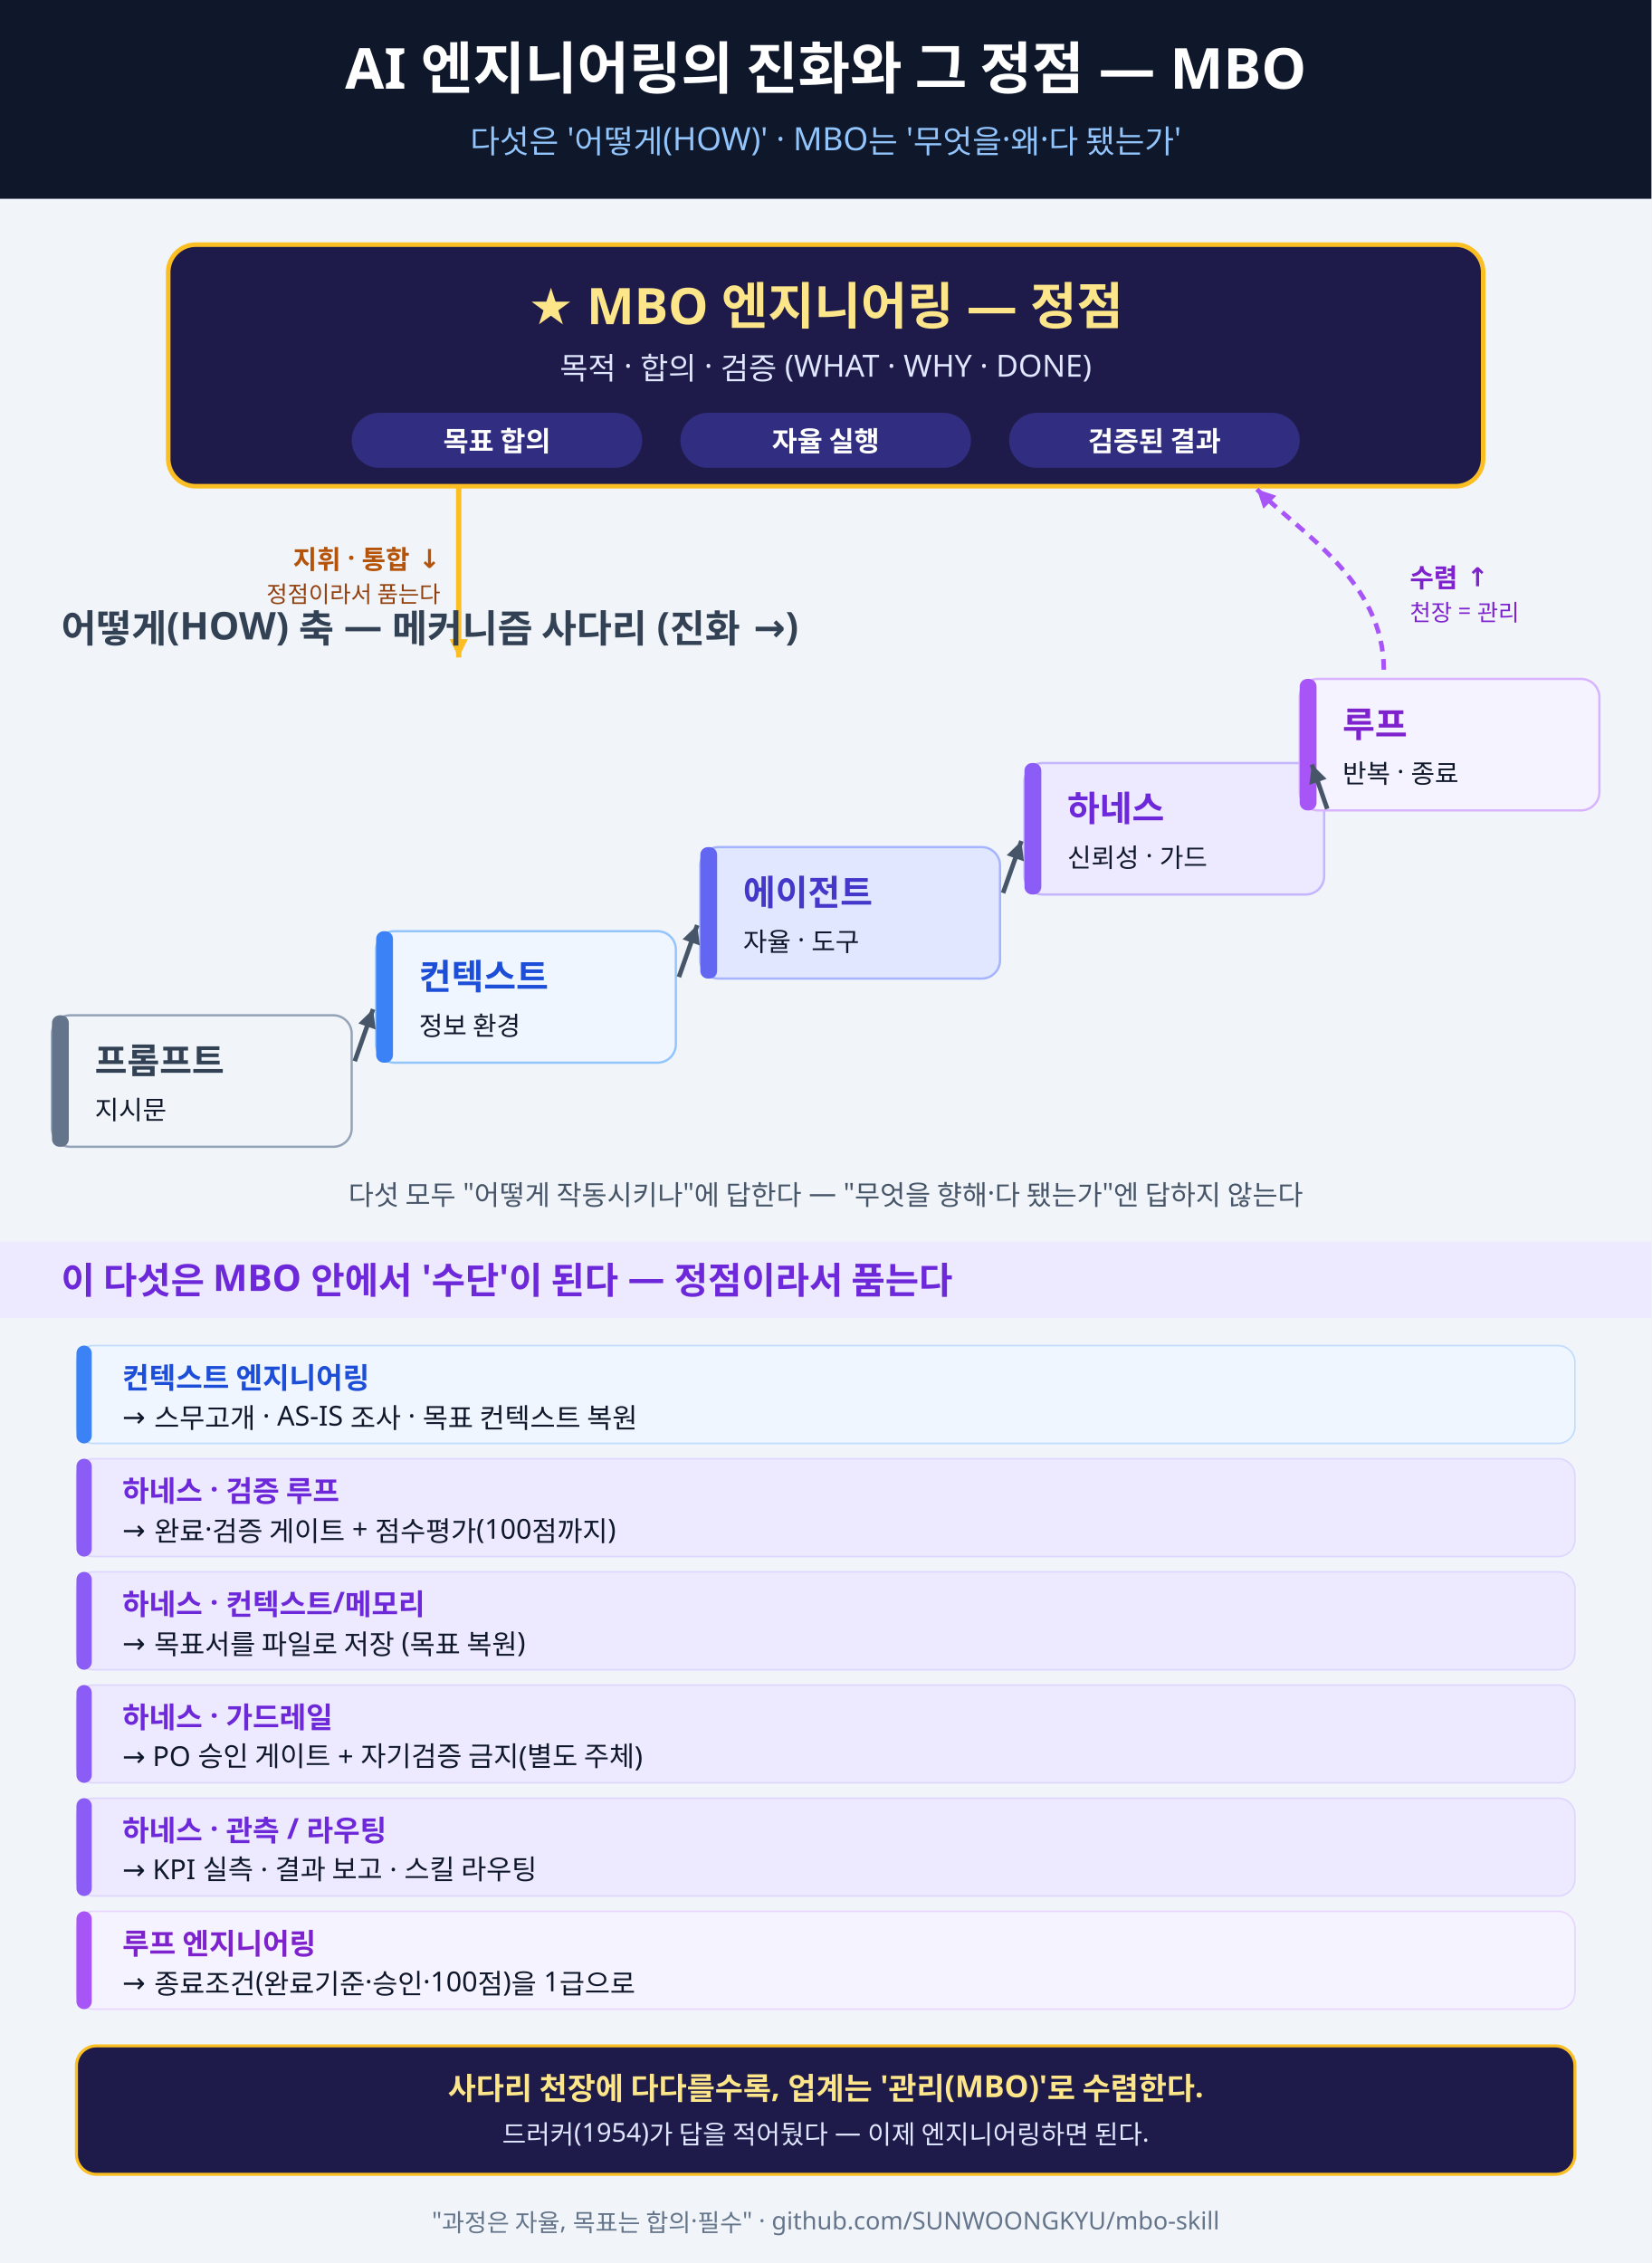
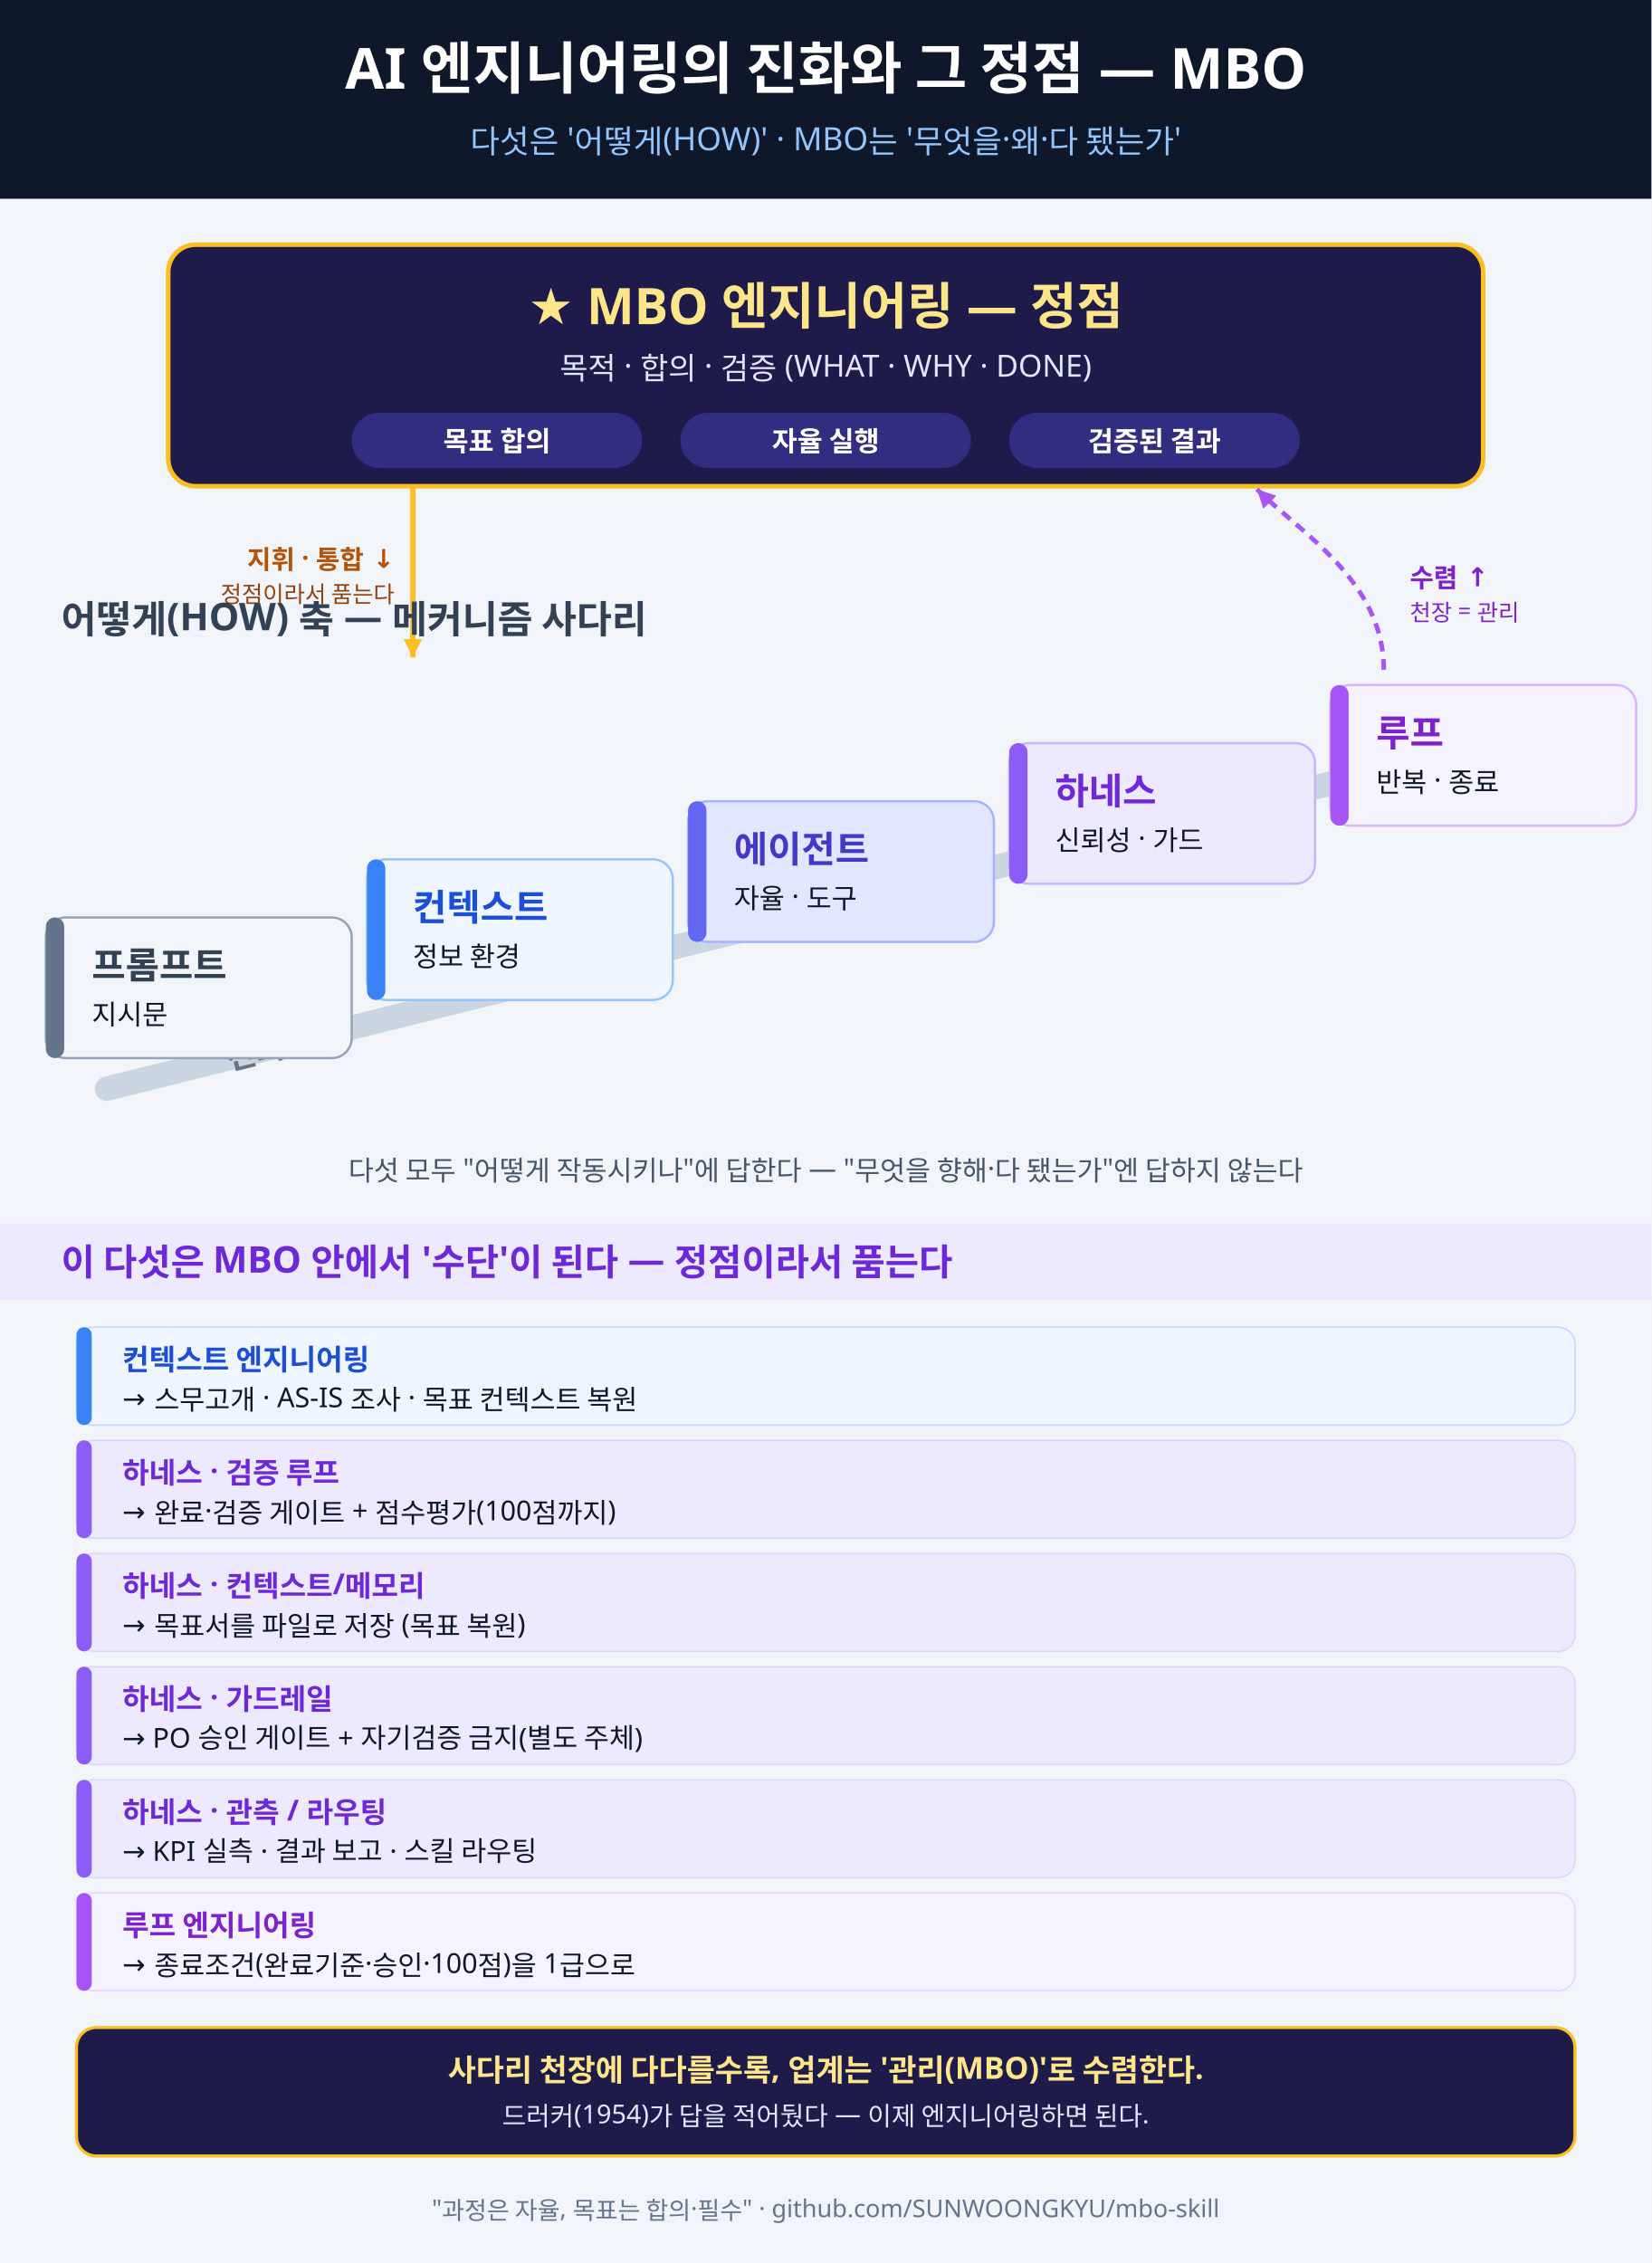
<svg xmlns="http://www.w3.org/2000/svg" width="1080" height="1480" viewBox="0 0 1080 1480" font-family="'Malgun Gothic','Apple SD Gothic Neo',sans-serif" role="img" aria-labelledby="t d">
  <rect x="0" y="0" width="1080" height="1480" fill="#f1f5f9" />
  <defs>
    <marker id="ah" markerUnits="userSpaceOnUse" markerWidth="14" markerHeight="12" refX="12" refY="6" orient="auto">
      <path d="M0,0 L12,6 L0,12 Z" fill="#475569" />
    </marker>
    <marker id="ahg" markerUnits="userSpaceOnUse" markerWidth="14" markerHeight="12" refX="12" refY="6" orient="auto">
      <path d="M0,0 L12,6 L0,12 Z" fill="#fbbf24" />
    </marker>
    <marker id="ahi" markerUnits="userSpaceOnUse" markerWidth="14" markerHeight="12" refX="12" refY="6" orient="auto">
      <path d="M0,0 L12,6 L0,12 Z" fill="#a855f7" />
+     </marker>
+     <marker id="ahe" markerUnits="userSpaceOnUse" markerWidth="18" markerHeight="16" refX="9" refY="8" orient="auto">
+       <path d="M0,0 L16,8 L0,16 Z" fill="#cbd5e1" />
    </marker>
  </defs>
  <rect x="0" y="0" width="1080" height="130" fill="#0f172a" />
  <text x="540" y="58" text-anchor="middle" fill="#ffffff" font-size="37" font-weight="bold">AI 엔지니어링의 진화와 그 정점 — MBO</text>
  <text x="540" y="100" text-anchor="middle" fill="#93c5fd" font-size="21">다섯은 '어떻게(HOW)' · MBO는 '무엇을·왜·다 됐는가'</text>
  <rect x="110" y="160" width="860" height="158" rx="18" fill="#1e1b4b" stroke="#fbbf24" stroke-width="3" />
  <text x="540" y="212" text-anchor="middle" fill="#fde68a" font-size="33" font-weight="bold">★ MBO 엔지니어링 — 정점</text>
  <text x="540" y="248" text-anchor="middle" fill="#e0e7ff" font-size="20">목적 · 합의 · 검증   (WHAT · WHY · DONE)</text>
  <rect x="230" y="270" width="190" height="36" rx="18" fill="#312e81" />
  <text x="325" y="295" text-anchor="middle" fill="#ffffff" font-size="18" font-weight="bold">목표 합의</text>
  <rect x="445" y="270" width="190" height="36" rx="18" fill="#312e81" />
  <text x="540" y="295" text-anchor="middle" fill="#ffffff" font-size="18" font-weight="bold">자율 실행</text>
  <rect x="660" y="270" width="190" height="36" rx="18" fill="#312e81" />
  <text x="755" y="295" text-anchor="middle" fill="#ffffff" font-size="18" font-weight="bold">검증된 결과</text>
-   <line x1="300" y1="318" x2="300" y2="430" stroke="#fbbf24" stroke-width="3.5" marker-end="url(#ahg)" />
-   <text x="288" y="372" text-anchor="end" fill="#b45309" font-size="17" font-weight="bold">지휘 · 통합 ↓</text>
-   <text x="288" y="394" text-anchor="end" fill="#92400e" font-size="15">정점이라서 품는다</text>
+   <line x1="270" y1="318" x2="270" y2="430" stroke="#fbbf24" stroke-width="3.5" marker-end="url(#ahg)" />
+   <text x="258" y="372" text-anchor="end" fill="#b45309" font-size="17" font-weight="bold">지휘 · 통합 ↓</text>
+   <text x="258" y="394" text-anchor="end" fill="#92400e" font-size="15">정점이라서 품는다</text>
  <path d="M905,438 C905,380 850,348 822,320" fill="none" stroke="#a855f7" stroke-width="3" stroke-dasharray="7,5" marker-end="url(#ahi)" />
  <text x="922" y="384" fill="#7e22ce" font-size="17" font-weight="bold">수렴 ↑</text>
  <text x="922" y="406" fill="#7e22ce" font-size="15">천장 = 관리</text>
-   <text x="40" y="420" fill="#334155" font-size="25" font-weight="bold">어떻게(HOW) 축 — 메커니즘 사다리 (진화 →)</text>
-   <rect x="34" y="664" width="196" height="86" rx="12" fill="#f1f5f9" stroke="#94a3b8" stroke-width="1.5" />
-   <rect x="34" y="664" width="11" height="86" rx="5" fill="#64748b" />
-   <text x="62" y="702" fill="#334155" font-size="23" font-weight="bold">프롬프트</text>
-   <text x="62" y="732" fill="#0f172a" font-size="17">지시문</text>
-   <rect x="246" y="609" width="196" height="86" rx="12" fill="#eff6ff" stroke="#93c5fd" stroke-width="1.5" />
-   <rect x="246" y="609" width="11" height="86" rx="5" fill="#3b82f6" />
-   <text x="274" y="647" fill="#1d4ed8" font-size="23" font-weight="bold">컨텍스트</text>
-   <text x="274" y="677" fill="#0f172a" font-size="17">정보 환경</text>
-   <rect x="458" y="554" width="196" height="86" rx="12" fill="#e0e7ff" stroke="#a5b4fc" stroke-width="1.5" />
-   <rect x="458" y="554" width="11" height="86" rx="5" fill="#6366f1" />
-   <text x="486" y="592" fill="#4338ca" font-size="23" font-weight="bold">에이전트</text>
-   <text x="486" y="622" fill="#0f172a" font-size="17">자율 · 도구</text>
-   <rect x="670" y="499" width="196" height="86" rx="12" fill="#ede9fe" stroke="#c4b5fd" stroke-width="1.5" />
-   <rect x="670" y="499" width="11" height="86" rx="5" fill="#8b5cf6" />
-   <text x="698" y="537" fill="#6d28d9" font-size="23" font-weight="bold">하네스</text>
-   <text x="698" y="567" fill="#0f172a" font-size="17">신뢰성 · 가드</text>
-   <rect x="850" y="444" width="196" height="86" rx="12" fill="#f5f3ff" stroke="#d8b4fe" stroke-width="1.5" />
-   <rect x="850" y="444" width="11" height="86" rx="5" fill="#a855f7" />
-   <text x="878" y="482" fill="#7e22ce" font-size="23" font-weight="bold">루프</text>
-   <text x="878" y="512" fill="#0f172a" font-size="17">반복 · 종료</text>
-   <line x1="232" y1="694" x2="244" y2="660" stroke="#475569" stroke-width="3" marker-end="url(#ah)" />
-   <line x1="444" y1="639" x2="456" y2="605" stroke="#475569" stroke-width="3" marker-end="url(#ah)" />
-   <line x1="656" y1="584" x2="668" y2="550" stroke="#475569" stroke-width="3" marker-end="url(#ah)" />
-   <line x1="848" y1="529" x2="848" y2="529" stroke="#475569" stroke-width="3" />
-   <line x1="868" y1="529" x2="858" y2="500" stroke="#475569" stroke-width="3" marker-end="url(#ah)" />
-   <text x="540" y="788" text-anchor="middle" fill="#475569" font-size="18">다섯 모두 "어떻게 작동시키나"에 답한다 — "무엇을 향해·다 됐는가"엔 답하지 않는다</text>
-   <rect x="0" y="812" width="1080" height="50" fill="#ede9fe" />
-   <text x="40" y="846" fill="#6d28d9" font-size="24" font-weight="bold">이 다섯은 MBO 안에서 '수단'이 된다 — 정점이라서 품는다</text>
-   <rect x="50" y="880" width="980" height="64" rx="11" fill="#eff6ff" stroke="#bfdbfe" />
-   <rect x="50" y="880" width="10" height="64" rx="5" fill="#3b82f6" />
-   <text x="80" y="908" fill="#1d4ed8" font-size="19" font-weight="bold">컨텍스트 엔지니어링</text>
-   <text x="80" y="933" fill="#0f172a" font-size="18">→ 스무고개 · AS-IS 조사 · 목표 컨텍스트 복원</text>
-   <rect x="50" y="954" width="980" height="64" rx="11" fill="#ede9fe" stroke="#ddd6fe" />
-   <rect x="50" y="954" width="10" height="64" rx="5" fill="#8b5cf6" />
-   <text x="80" y="982" fill="#6d28d9" font-size="19" font-weight="bold">하네스 · 검증 루프</text>
-   <text x="80" y="1007" fill="#0f172a" font-size="18">→ 완료·검증 게이트 + 점수평가(100점까지)</text>
-   <rect x="50" y="1028" width="980" height="64" rx="11" fill="#ede9fe" stroke="#ddd6fe" />
-   <rect x="50" y="1028" width="10" height="64" rx="5" fill="#8b5cf6" />
-   <text x="80" y="1056" fill="#6d28d9" font-size="19" font-weight="bold">하네스 · 컨텍스트/메모리</text>
-   <text x="80" y="1081" fill="#0f172a" font-size="18">→ 목표서를 파일로 저장 (목표 복원)</text>
-   <rect x="50" y="1102" width="980" height="64" rx="11" fill="#ede9fe" stroke="#ddd6fe" />
-   <rect x="50" y="1102" width="10" height="64" rx="5" fill="#8b5cf6" />
-   <text x="80" y="1130" fill="#6d28d9" font-size="19" font-weight="bold">하네스 · 가드레일</text>
-   <text x="80" y="1155" fill="#0f172a" font-size="18">→ PO 승인 게이트 + 자기검증 금지(별도 주체)</text>
-   <rect x="50" y="1176" width="980" height="64" rx="11" fill="#ede9fe" stroke="#ddd6fe" />
-   <rect x="50" y="1176" width="10" height="64" rx="5" fill="#8b5cf6" />
-   <text x="80" y="1204" fill="#6d28d9" font-size="19" font-weight="bold">하네스 · 관측 / 라우팅</text>
-   <text x="80" y="1229" fill="#0f172a" font-size="18">→ KPI 실측 · 결과 보고 · 스킬 라우팅</text>
-   <rect x="50" y="1250" width="980" height="64" rx="11" fill="#f5f3ff" stroke="#e9d5ff" />
-   <rect x="50" y="1250" width="10" height="64" rx="5" fill="#a855f7" />
-   <text x="80" y="1278" fill="#7e22ce" font-size="19" font-weight="bold">루프 엔지니어링</text>
-   <text x="80" y="1303" fill="#0f172a" font-size="18">→ 종료조건(완료기준·승인·100점)을 1급으로</text>
-   <rect x="50" y="1338" width="980" height="84" rx="13" fill="#1e1b4b" stroke="#fbbf24" stroke-width="2" />
-   <text x="540" y="1373" text-anchor="middle" fill="#fde68a" font-size="20" font-weight="bold">사다리 천장에 다다를수록, 업계는 '관리(MBO)'로 수렴한다.</text>
-   <text x="540" y="1402" text-anchor="middle" fill="#e0e7ff" font-size="17">드러커(1954)가 답을 적어뒀다 — 이제 엔지니어링하면 된다.</text>
-   <text x="540" y="1458" text-anchor="middle" fill="#64748b" font-size="16">"과정은 자율, 목표는 합의·필수"  ·  github.com/SUNWOONGKYU/mbo-skill</text>
+   <text x="40" y="414" fill="#334155" font-size="25" font-weight="bold">어떻게(HOW) 축 — 메커니즘 사다리</text>
+   <line x1="70" y1="712" x2="1016" y2="476" stroke="#cbd5e1" stroke-width="16" stroke-linecap="round" marker-end="url(#ahe)" />
+   <text x="150" y="700" fill="#64748b" font-size="21" font-weight="bold" transform="rotate(-14 150 700)">진화 →</text>
+   <rect x="30" y="600" width="200" height="92" rx="13" fill="#f1f5f9" stroke="#94a3b8" stroke-width="1.5" />
+   <rect x="30" y="600" width="12" height="92" rx="6" fill="#64748b" />
+   <text x="60" y="640" fill="#334155" font-size="24" font-weight="bold">프롬프트</text>
+   <text x="60" y="670" fill="#0f172a" font-size="18">지시문</text>
+   <rect x="240" y="562" width="200" height="92" rx="13" fill="#eff6ff" stroke="#93c5fd" stroke-width="1.5" />
+   <rect x="240" y="562" width="12" height="92" rx="6" fill="#3b82f6" />
+   <text x="270" y="602" fill="#1d4ed8" font-size="24" font-weight="bold">컨텍스트</text>
+   <text x="270" y="632" fill="#0f172a" font-size="18">정보 환경</text>
+   <rect x="450" y="524" width="200" height="92" rx="13" fill="#e0e7ff" stroke="#a5b4fc" stroke-width="1.5" />
+   <rect x="450" y="524" width="12" height="92" rx="6" fill="#6366f1" />
+   <text x="480" y="564" fill="#4338ca" font-size="24" font-weight="bold">에이전트</text>
+   <text x="480" y="594" fill="#0f172a" font-size="18">자율 · 도구</text>
+   <rect x="660" y="486" width="200" height="92" rx="13" fill="#ede9fe" stroke="#c4b5fd" stroke-width="1.5" />
+   <rect x="660" y="486" width="12" height="92" rx="6" fill="#8b5cf6" />
+   <text x="690" y="526" fill="#6d28d9" font-size="24" font-weight="bold">하네스</text>
+   <text x="690" y="556" fill="#0f172a" font-size="18">신뢰성 · 가드</text>
+   <rect x="870" y="448" width="200" height="92" rx="13" fill="#f5f3ff" stroke="#d8b4fe" stroke-width="1.5" />
+   <rect x="870" y="448" width="12" height="92" rx="6" fill="#a855f7" />
+   <text x="900" y="488" fill="#7e22ce" font-size="24" font-weight="bold">루프</text>
+   <text x="900" y="518" fill="#0f172a" font-size="18">반복 · 종료</text>
+   <text x="540" y="772" text-anchor="middle" fill="#475569" font-size="18">다섯 모두 "어떻게 작동시키나"에 답한다 — "무엇을 향해·다 됐는가"엔 답하지 않는다</text>
+   <rect x="0" y="800" width="1080" height="50" fill="#ede9fe" />
+   <text x="40" y="834" fill="#6d28d9" font-size="24" font-weight="bold">이 다섯은 MBO 안에서 '수단'이 된다 — 정점이라서 품는다</text>
+   <rect x="50" y="868" width="980" height="64" rx="11" fill="#eff6ff" stroke="#bfdbfe" />
+   <rect x="50" y="868" width="10" height="64" rx="5" fill="#3b82f6" />
+   <text x="80" y="896" fill="#1d4ed8" font-size="19" font-weight="bold">컨텍스트 엔지니어링</text>
+   <text x="80" y="921" fill="#0f172a" font-size="18">→ 스무고개 · AS-IS 조사 · 목표 컨텍스트 복원</text>
+   <rect x="50" y="942" width="980" height="64" rx="11" fill="#ede9fe" stroke="#ddd6fe" />
+   <rect x="50" y="942" width="10" height="64" rx="5" fill="#8b5cf6" />
+   <text x="80" y="970" fill="#6d28d9" font-size="19" font-weight="bold">하네스 · 검증 루프</text>
+   <text x="80" y="995" fill="#0f172a" font-size="18">→ 완료·검증 게이트 + 점수평가(100점까지)</text>
+   <rect x="50" y="1016" width="980" height="64" rx="11" fill="#ede9fe" stroke="#ddd6fe" />
+   <rect x="50" y="1016" width="10" height="64" rx="5" fill="#8b5cf6" />
+   <text x="80" y="1044" fill="#6d28d9" font-size="19" font-weight="bold">하네스 · 컨텍스트/메모리</text>
+   <text x="80" y="1069" fill="#0f172a" font-size="18">→ 목표서를 파일로 저장 (목표 복원)</text>
+   <rect x="50" y="1090" width="980" height="64" rx="11" fill="#ede9fe" stroke="#ddd6fe" />
+   <rect x="50" y="1090" width="10" height="64" rx="5" fill="#8b5cf6" />
+   <text x="80" y="1118" fill="#6d28d9" font-size="19" font-weight="bold">하네스 · 가드레일</text>
+   <text x="80" y="1143" fill="#0f172a" font-size="18">→ PO 승인 게이트 + 자기검증 금지(별도 주체)</text>
+   <rect x="50" y="1164" width="980" height="64" rx="11" fill="#ede9fe" stroke="#ddd6fe" />
+   <rect x="50" y="1164" width="10" height="64" rx="5" fill="#8b5cf6" />
+   <text x="80" y="1192" fill="#6d28d9" font-size="19" font-weight="bold">하네스 · 관측 / 라우팅</text>
+   <text x="80" y="1217" fill="#0f172a" font-size="18">→ KPI 실측 · 결과 보고 · 스킬 라우팅</text>
+   <rect x="50" y="1238" width="980" height="64" rx="11" fill="#f5f3ff" stroke="#e9d5ff" />
+   <rect x="50" y="1238" width="10" height="64" rx="5" fill="#a855f7" />
+   <text x="80" y="1266" fill="#7e22ce" font-size="19" font-weight="bold">루프 엔지니어링</text>
+   <text x="80" y="1291" fill="#0f172a" font-size="18">→ 종료조건(완료기준·승인·100점)을 1급으로</text>
+   <rect x="50" y="1326" width="980" height="84" rx="13" fill="#1e1b4b" stroke="#fbbf24" stroke-width="2" />
+   <text x="540" y="1361" text-anchor="middle" fill="#fde68a" font-size="20" font-weight="bold">사다리 천장에 다다를수록, 업계는 '관리(MBO)'로 수렴한다.</text>
+   <text x="540" y="1390" text-anchor="middle" fill="#e0e7ff" font-size="17">드러커(1954)가 답을 적어뒀다 — 이제 엔지니어링하면 된다.</text>
+   <text x="540" y="1450" text-anchor="middle" fill="#64748b" font-size="16">"과정은 자율, 목표는 합의·필수"  ·  github.com/SUNWOONGKYU/mbo-skill</text>
</svg>
